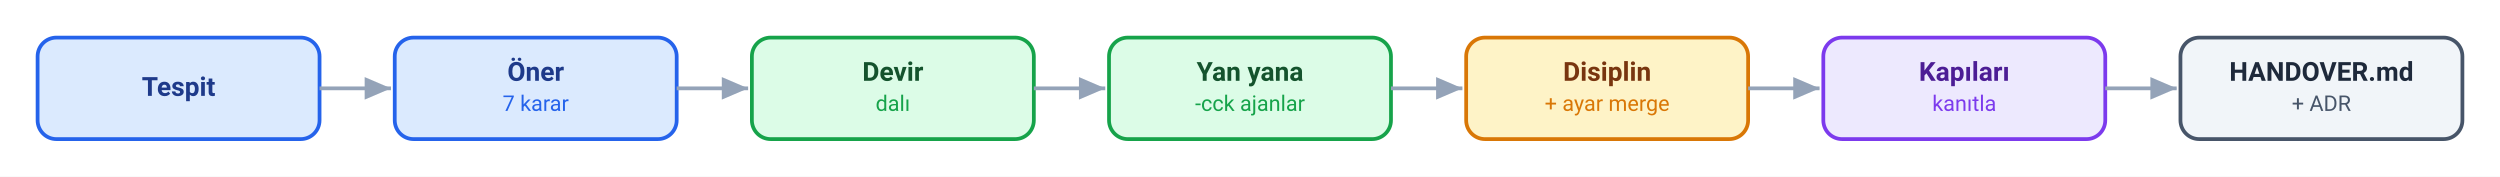
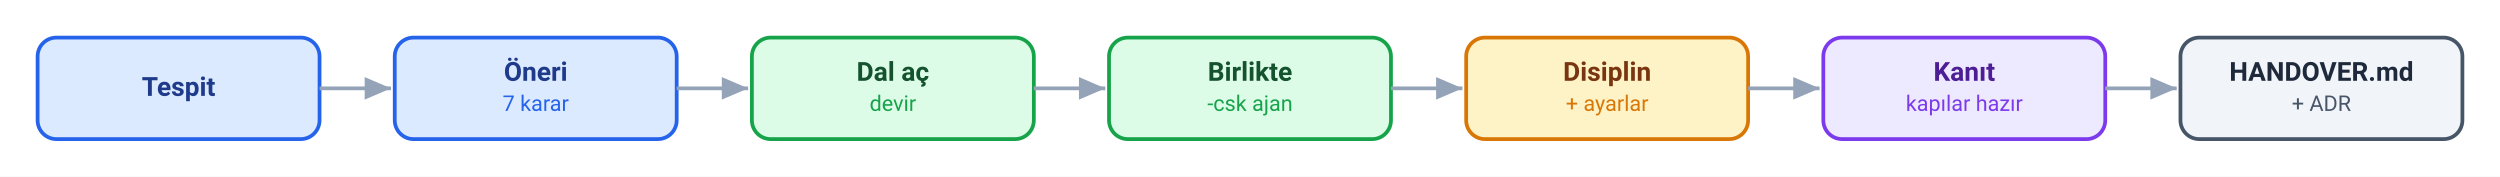
<svg xmlns="http://www.w3.org/2000/svg" viewBox="0 0 1330 94" width="1330" height="94" font-family="'Segoe UI',system-ui,-apple-system,Roboto,Helvetica,Arial,sans-serif">
  <rect width="1330" height="94" fill="#ffffff" />
  <defs>
    <marker id="a" markerWidth="9" markerHeight="9" refX="7" refY="3" orient="auto">
      <path d="M0,0 L7,3 L0,6 Z" fill="#94a3b8" />
    </marker>
  </defs>
  <rect x="20" y="20" width="150" height="54" rx="10" fill="#dbeafe" stroke="#2563eb" stroke-width="2" />
  <text x="95" y="51" text-anchor="middle" font-size="14" font-weight="600" fill="#1e3a8a" font-family="'Segoe UI',system-ui,-apple-system,Roboto,Helvetica,Arial,sans-serif">Tespit</text>
  <line x1="170" y1="47" x2="208" y2="47" stroke="#94a3b8" stroke-width="2" marker-end="url(#a)" />
  <rect x="210" y="20" width="150" height="54" rx="10" fill="#dbeafe" stroke="#2563eb" stroke-width="2" />
-   <text x="285" y="43" text-anchor="middle" font-size="14" font-weight="600" fill="#1e3a8a" font-family="'Segoe UI',system-ui,-apple-system,Roboto,Helvetica,Arial,sans-serif">Öner</text>
+   <text x="285" y="43" text-anchor="middle" font-size="14" font-weight="600" fill="#1e3a8a" font-family="'Segoe UI',system-ui,-apple-system,Roboto,Helvetica,Arial,sans-serif">Öneri</text>
  <text x="285" y="59" text-anchor="middle" font-size="11.5" font-weight="400" fill="#2563eb" font-family="'Segoe UI',system-ui,-apple-system,Roboto,Helvetica,Arial,sans-serif">7 karar</text>
  <line x1="360" y1="47" x2="398" y2="47" stroke="#94a3b8" stroke-width="2" marker-end="url(#a)" />
  <rect x="400" y="20" width="150" height="54" rx="10" fill="#dcfce7" stroke="#16a34a" stroke-width="2" />
-   <text x="475" y="43" text-anchor="middle" font-size="14" font-weight="600" fill="#14532d" font-family="'Segoe UI',system-ui,-apple-system,Roboto,Helvetica,Arial,sans-serif">Devir</text>
-   <text x="475" y="59" text-anchor="middle" font-size="11.5" font-weight="400" fill="#16a34a" font-family="'Segoe UI',system-ui,-apple-system,Roboto,Helvetica,Arial,sans-serif">dalı</text>
+   <text x="475" y="43" text-anchor="middle" font-size="14" font-weight="600" fill="#14532d" font-family="'Segoe UI',system-ui,-apple-system,Roboto,Helvetica,Arial,sans-serif">Dal aç</text>
+   <text x="475" y="59" text-anchor="middle" font-size="11.5" font-weight="400" fill="#16a34a" font-family="'Segoe UI',system-ui,-apple-system,Roboto,Helvetica,Arial,sans-serif">devir</text>
  <line x1="550" y1="47" x2="588" y2="47" stroke="#94a3b8" stroke-width="2" marker-end="url(#a)" />
  <rect x="590" y="20" width="150" height="54" rx="10" fill="#dcfce7" stroke="#16a34a" stroke-width="2" />
-   <text x="665" y="43" text-anchor="middle" font-size="14" font-weight="600" fill="#14532d" font-family="'Segoe UI',system-ui,-apple-system,Roboto,Helvetica,Arial,sans-serif">Yan yana</text>
-   <text x="665" y="59" text-anchor="middle" font-size="11.5" font-weight="400" fill="#16a34a" font-family="'Segoe UI',system-ui,-apple-system,Roboto,Helvetica,Arial,sans-serif">-cck ajanlar</text>
+   <text x="665" y="43" text-anchor="middle" font-size="14" font-weight="600" fill="#14532d" font-family="'Segoe UI',system-ui,-apple-system,Roboto,Helvetica,Arial,sans-serif">Birlikte</text>
+   <text x="665" y="59" text-anchor="middle" font-size="11.5" font-weight="400" fill="#16a34a" font-family="'Segoe UI',system-ui,-apple-system,Roboto,Helvetica,Arial,sans-serif">-csk ajan</text>
  <line x1="740" y1="47" x2="778" y2="47" stroke="#94a3b8" stroke-width="2" marker-end="url(#a)" />
  <rect x="780" y="20" width="150" height="54" rx="10" fill="#fef3c7" stroke="#d97706" stroke-width="2" />
  <text x="855" y="43" text-anchor="middle" font-size="14" font-weight="600" fill="#78350f" font-family="'Segoe UI',system-ui,-apple-system,Roboto,Helvetica,Arial,sans-serif">Disiplin</text>
-   <text x="855" y="59" text-anchor="middle" font-size="11.5" font-weight="400" fill="#d97706" font-family="'Segoe UI',system-ui,-apple-system,Roboto,Helvetica,Arial,sans-serif">+ ayar merge</text>
+   <text x="855" y="59" text-anchor="middle" font-size="11.5" font-weight="400" fill="#d97706" font-family="'Segoe UI',system-ui,-apple-system,Roboto,Helvetica,Arial,sans-serif">+ ayarlar</text>
  <line x1="930" y1="47" x2="968" y2="47" stroke="#94a3b8" stroke-width="2" marker-end="url(#a)" />
  <rect x="970" y="20" width="150" height="54" rx="10" fill="#ede9fe" stroke="#7c3aed" stroke-width="2" />
-   <text x="1045" y="43" text-anchor="middle" font-size="14" font-weight="600" fill="#4c1d95" font-family="'Segoe UI',system-ui,-apple-system,Roboto,Helvetica,Arial,sans-serif">Kapıları</text>
-   <text x="1045" y="59" text-anchor="middle" font-size="11.5" font-weight="400" fill="#7c3aed" font-family="'Segoe UI',system-ui,-apple-system,Roboto,Helvetica,Arial,sans-serif">kanıtla</text>
+   <text x="1045" y="43" text-anchor="middle" font-size="14" font-weight="600" fill="#4c1d95" font-family="'Segoe UI',system-ui,-apple-system,Roboto,Helvetica,Arial,sans-serif">Kanıt</text>
+   <text x="1045" y="59" text-anchor="middle" font-size="11.5" font-weight="400" fill="#7c3aed" font-family="'Segoe UI',system-ui,-apple-system,Roboto,Helvetica,Arial,sans-serif">kapılar hazır</text>
  <line x1="1120" y1="47" x2="1158" y2="47" stroke="#94a3b8" stroke-width="2" marker-end="url(#a)" />
  <rect x="1160" y="20" width="150" height="54" rx="10" fill="#f1f5f9" stroke="#475569" stroke-width="2" />
  <text x="1235" y="43" text-anchor="middle" font-size="14" font-weight="600" fill="#1e293b" font-family="'Segoe UI',system-ui,-apple-system,Roboto,Helvetica,Arial,sans-serif">HANDOVER.md</text>
  <text x="1235" y="59" text-anchor="middle" font-size="11.5" font-weight="400" fill="#475569" font-family="'Segoe UI',system-ui,-apple-system,Roboto,Helvetica,Arial,sans-serif">+ ADR</text>
</svg>
